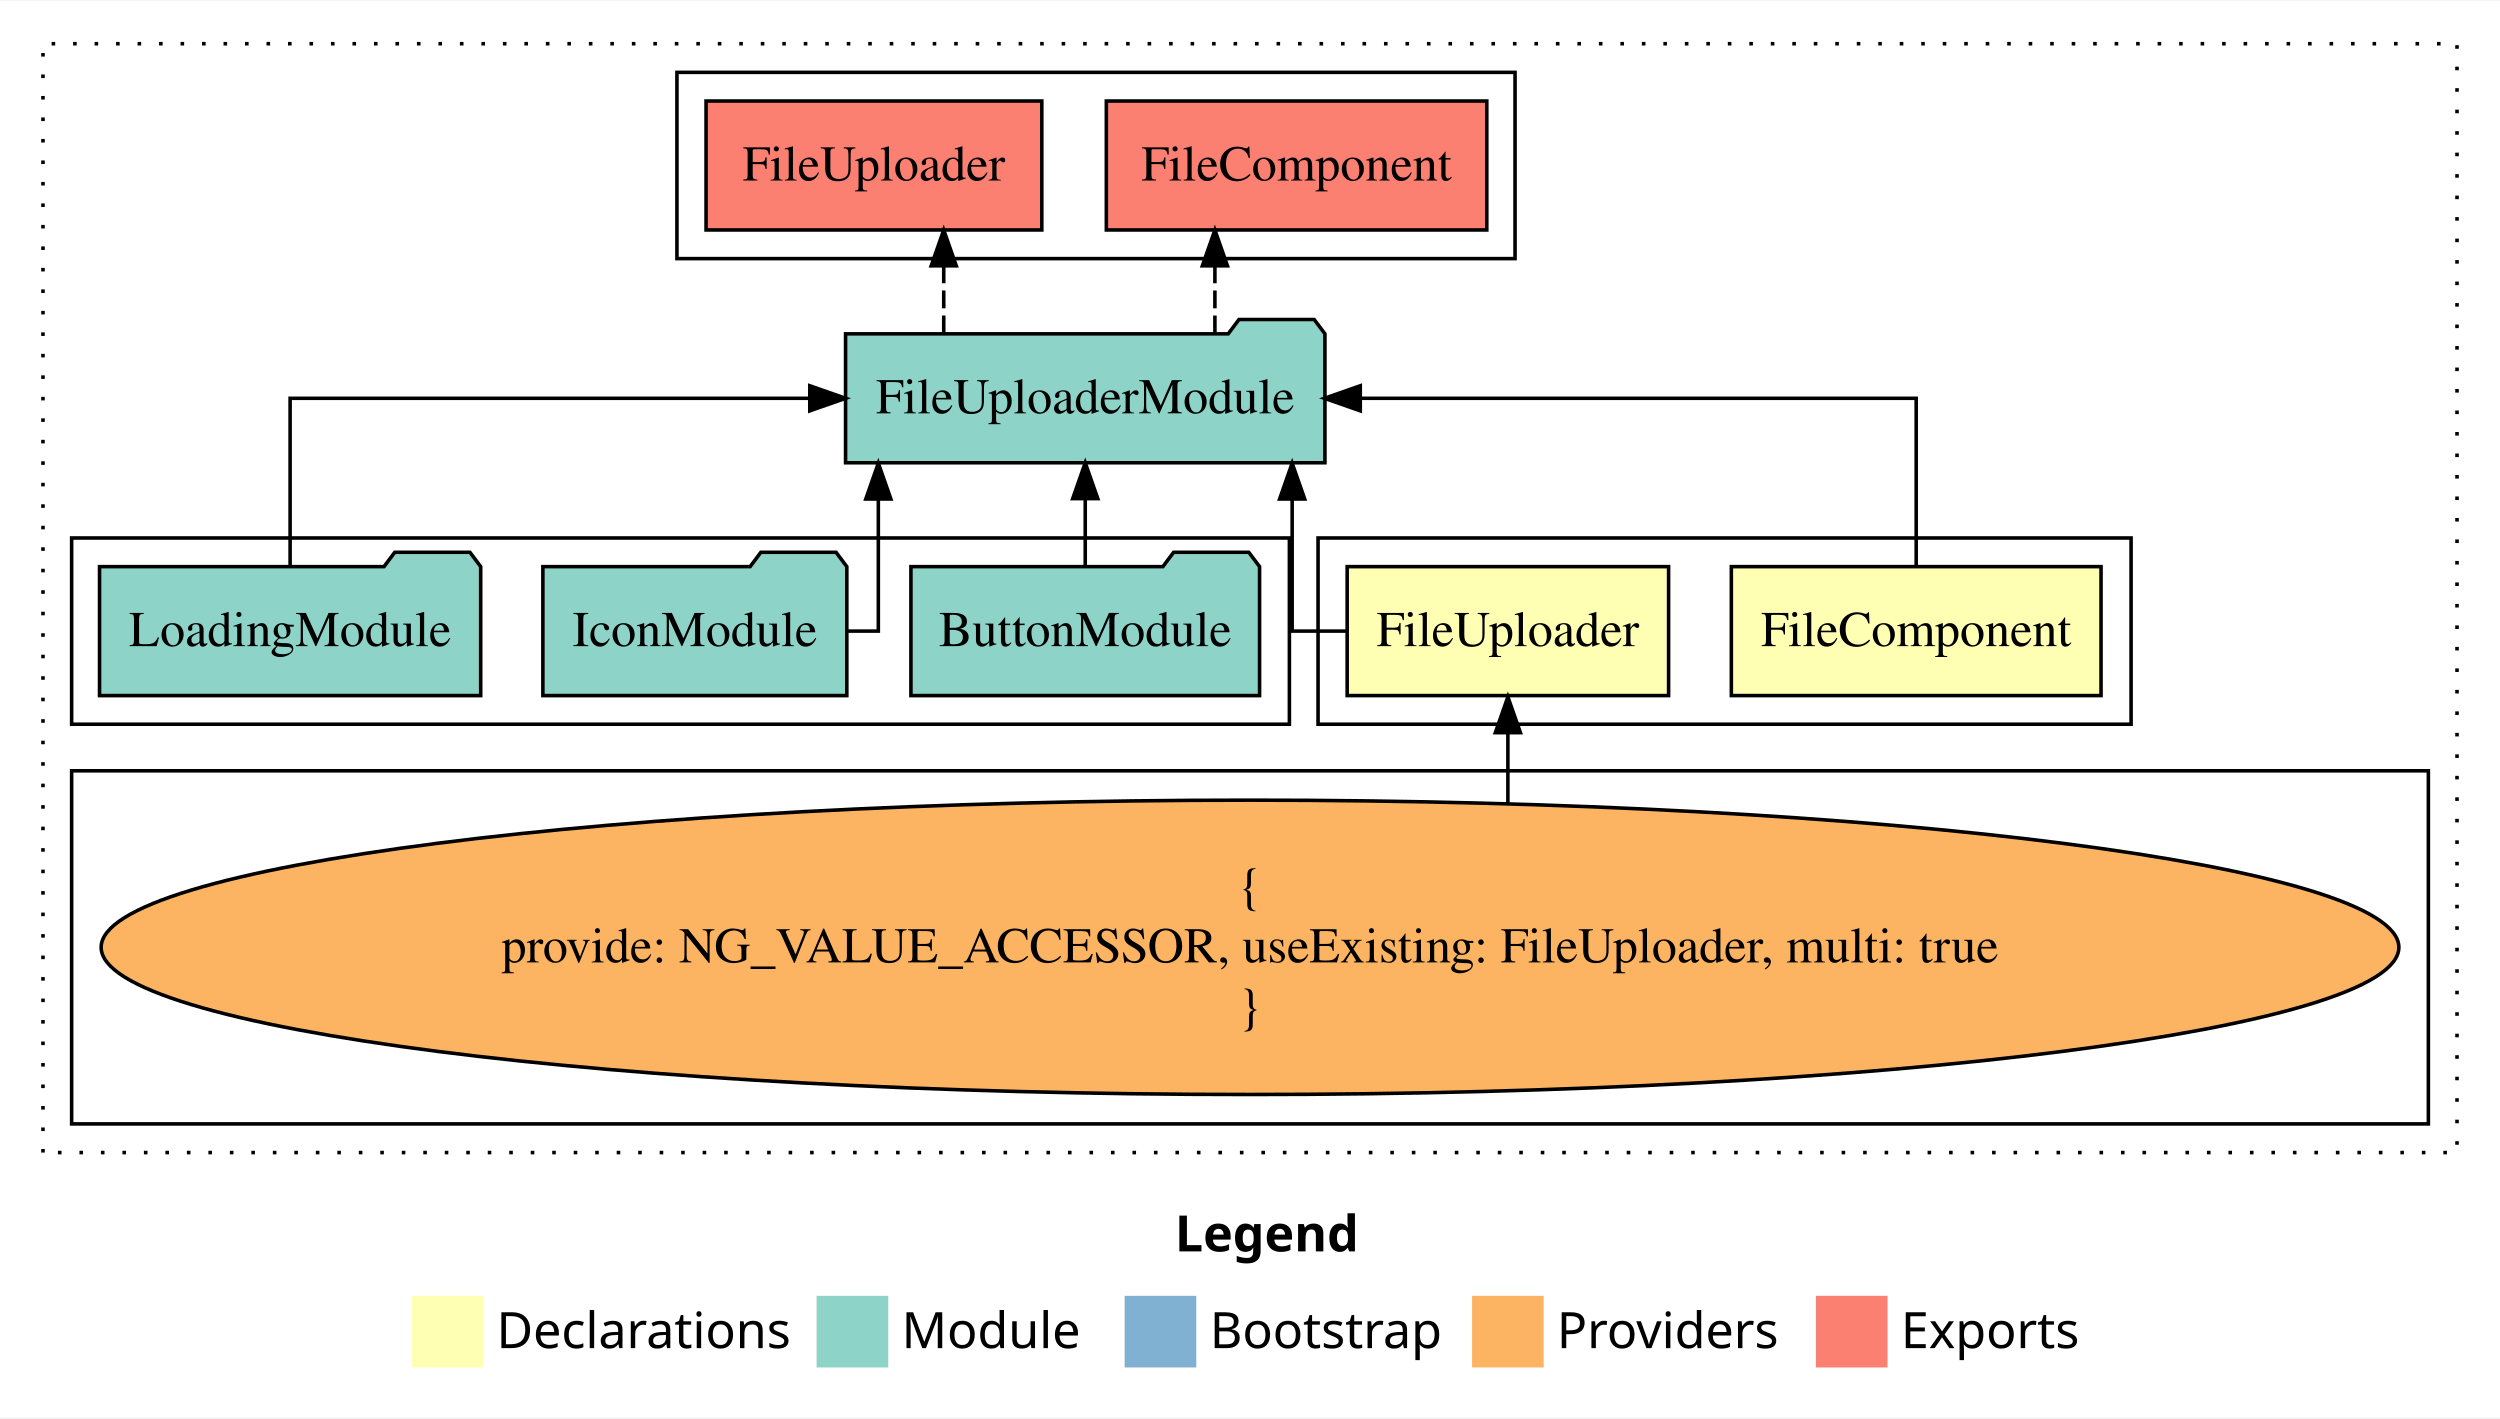
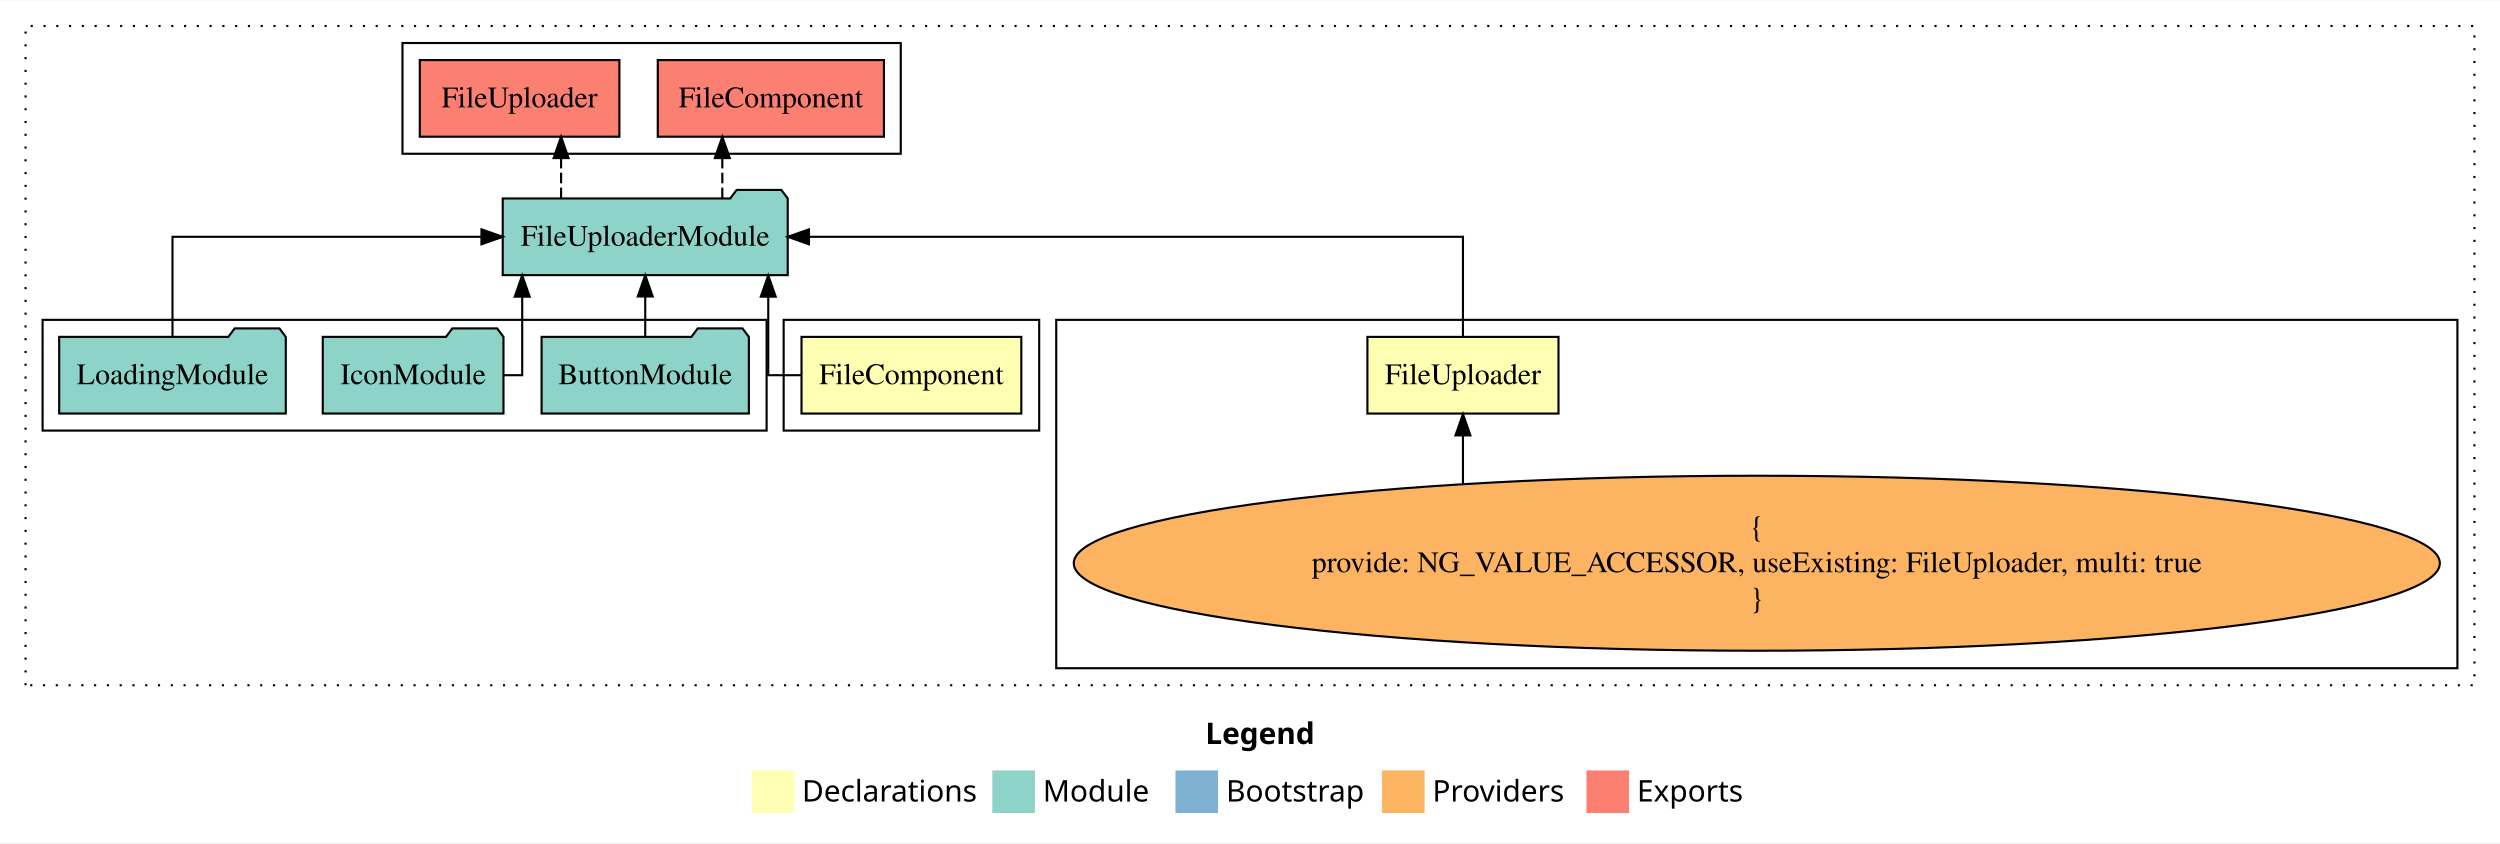
- <svg xmlns="http://www.w3.org/2000/svg" width="698pt" height="396pt" viewBox="0.00 0.00 698.00 395.59">
+ <svg xmlns="http://www.w3.org/2000/svg" width="1174pt" height="396pt" viewBox="0.00 0.00 1174.00 395.59">
  <g id="graph0" class="graph" transform="scale(1 1) rotate(0) translate(4 391.59)">
-     <polygon fill="white" stroke="transparent" points="-4,4 -4,-391.59 694,-391.59 694,4 -4,4" />
-     <text text-anchor="start" x="324.01" y="-42.4" font-family="Times-12" font-weight="bold" font-size="14.00">Legend</text>
-     <polygon fill="#ffffb3" stroke="transparent" points="111,-10 111,-30 131,-30 131,-10 111,-10" />
-     <text text-anchor="start" x="134.63" y="-15.4" font-family="Times-12" font-size="14.00">  Declarations</text>
-     <polygon fill="#8dd3c7" stroke="transparent" points="224,-10 224,-30 244,-30 244,-10 224,-10" />
-     <text text-anchor="start" x="247.73" y="-15.4" font-family="Times-12" font-size="14.00">  Module</text>
-     <polygon fill="#80b1d3" stroke="transparent" points="310,-10 310,-30 330,-30 330,-10 310,-10" />
-     <text text-anchor="start" x="333.78" y="-15.4" font-family="Times-12" font-size="14.00">  Bootstrap</text>
-     <polygon fill="#fdb462" stroke="transparent" points="407,-10 407,-30 427,-30 427,-10 407,-10" />
-     <text text-anchor="start" x="430.67" y="-15.4" font-family="Times-12" font-size="14.00">  Providers</text>
-     <polygon fill="#fb8072" stroke="transparent" points="503,-10 503,-30 523,-30 523,-10 503,-10" />
-     <text text-anchor="start" x="526.73" y="-15.4" font-family="Times-12" font-size="14.00">  Exports</text>
+     <polygon fill="white" stroke="transparent" points="-4,4 -4,-391.59 1170,-391.59 1170,4 -4,4" />
+     <text text-anchor="start" x="562.01" y="-42.4" font-family="Times-12" font-weight="bold" font-size="14.00">Legend</text>
+     <polygon fill="#ffffb3" stroke="transparent" points="349,-10 349,-30 369,-30 369,-10 349,-10" />
+     <text text-anchor="start" x="372.63" y="-15.4" font-family="Times-12" font-size="14.00">  Declarations</text>
+     <polygon fill="#8dd3c7" stroke="transparent" points="462,-10 462,-30 482,-30 482,-10 462,-10" />
+     <text text-anchor="start" x="485.73" y="-15.4" font-family="Times-12" font-size="14.00">  Module</text>
+     <polygon fill="#80b1d3" stroke="transparent" points="548,-10 548,-30 568,-30 568,-10 548,-10" />
+     <text text-anchor="start" x="571.78" y="-15.4" font-family="Times-12" font-size="14.00">  Bootstrap</text>
+     <polygon fill="#fdb462" stroke="transparent" points="645,-10 645,-30 665,-30 665,-10 645,-10" />
+     <text text-anchor="start" x="668.67" y="-15.4" font-family="Times-12" font-size="14.00">  Providers</text>
+     <polygon fill="#fb8072" stroke="transparent" points="741,-10 741,-30 761,-30 761,-10 741,-10" />
+     <text text-anchor="start" x="764.73" y="-15.4" font-family="Times-12" font-size="14.00">  Exports</text>
    <g id="clust1" class="cluster">
-       <polygon fill="none" stroke="black" stroke-dasharray="1,5" points="8,-70 8,-379.59 682,-379.59 682,-70 8,-70" />
+       <polygon fill="none" stroke="black" stroke-dasharray="1,5" points="8,-70 8,-379.59 1158,-379.59 1158,-70 8,-70" />
+     </g>
+     <g id="clust4" class="cluster">
+       <polygon fill="none" stroke="black" points="492,-78 492,-241.59 1150,-241.59 1150,-78 492,-78" />
+     </g>
+     <g id="clust2" class="cluster">
+       <polygon fill="none" stroke="black" points="364,-189.59 364,-241.59 484,-241.59 484,-189.59 364,-189.59" />
    </g>
    <g id="clust6" class="cluster">
      <polygon fill="none" stroke="black" points="185,-319.59 185,-371.59 419,-371.59 419,-319.59 185,-319.59" />
-     </g>
-     <g id="clust2" class="cluster">
-       <polygon fill="none" stroke="black" points="364,-189.59 364,-241.59 591,-241.59 591,-189.59 364,-189.59" />
-     </g>
-     <g id="clust4" class="cluster">
-       <polygon fill="none" stroke="black" points="16,-78 16,-176.59 674,-176.59 674,-78 16,-78" />
    </g>
    <g id="clust5" class="cluster">
      <polygon fill="none" stroke="black" points="16,-189.59 16,-241.59 356,-241.59 356,-189.59 16,-189.59" />
    </g>
    <g id="node1" class="node">
-       <polygon fill="#ffffb3" stroke="black" points="582.61,-233.59 479.39,-233.59 479.39,-197.59 582.61,-197.59 582.61,-233.59" />
-       <text text-anchor="middle" x="531" y="-211.39" font-family="Times,serif" font-size="14.00">FileComponent</text>
+       <polygon fill="#ffffb3" stroke="black" points="475.61,-233.59 372.39,-233.59 372.39,-197.59 475.61,-197.59 475.61,-233.59" />
+       <text text-anchor="middle" x="424" y="-211.39" font-family="Times,serif" font-size="14.00">FileComponent</text>
    </g>
    <g id="node3" class="node">
      <polygon fill="#8dd3c7" stroke="black" points="365.92,-298.59 362.92,-302.59 341.92,-302.59 338.92,-298.59 232.08,-298.59 232.08,-262.59 365.92,-262.59 365.92,-298.59" />
      <text text-anchor="middle" x="299" y="-276.39" font-family="Times,serif" font-size="14.00">FileUploaderModule</text>
    </g>
    <g id="edge1" class="edge">
-       <path fill="none" stroke="black" d="M531,-233.7C531,-252.93 531,-280.59 531,-280.59 531,-280.59 375.79,-280.59 375.79,-280.59" />
-       <polygon fill="black" stroke="black" points="375.79,-277.09 365.79,-280.59 375.79,-284.09 375.79,-277.09" />
+       <path fill="none" stroke="black" d="M372.36,-215.59C363.34,-215.59 356.77,-215.59 356.77,-215.59 356.77,-215.59 356.77,-252.48 356.77,-252.48" />
+       <polygon fill="black" stroke="black" points="353.27,-252.48 356.77,-262.48 360.27,-252.48 353.27,-252.48" />
    </g>
    <g id="node2" class="node">
-       <polygon fill="#ffffb3" stroke="black" points="461.87,-233.59 372.13,-233.59 372.13,-197.59 461.87,-197.59 461.87,-233.59" />
-       <text text-anchor="middle" x="417" y="-211.39" font-family="Times,serif" font-size="14.00">FileUploader</text>
+       <polygon fill="#ffffb3" stroke="black" points="727.87,-233.59 638.13,-233.59 638.13,-197.59 727.87,-197.59 727.87,-233.59" />
+       <text text-anchor="middle" x="683" y="-211.39" font-family="Times,serif" font-size="14.00">FileUploader</text>
    </g>
    <g id="edge2" class="edge">
-       <path fill="none" stroke="black" d="M371.97,-215.59C363.26,-215.59 356.77,-215.59 356.77,-215.59 356.77,-215.59 356.77,-252.48 356.77,-252.48" />
-       <polygon fill="black" stroke="black" points="353.27,-252.48 356.77,-262.48 360.27,-252.48 353.27,-252.48" />
+       <path fill="none" stroke="black" d="M683,-233.7C683,-252.93 683,-280.59 683,-280.59 683,-280.59 375.89,-280.59 375.89,-280.59" />
+       <polygon fill="black" stroke="black" points="375.89,-277.09 365.89,-280.59 375.89,-284.09 375.89,-277.09" />
    </g>
    <g id="node8" class="node">
      <polygon fill="#fb8072" stroke="black" points="411.11,-363.59 304.89,-363.59 304.89,-327.59 411.11,-327.59 411.11,-363.59" />
      <text text-anchor="middle" x="358" y="-341.39" font-family="Times,serif" font-size="14.00">FileComponent </text>
    </g>
    <g id="edge7" class="edge">
      <path fill="none" stroke="black" stroke-dasharray="5,2" d="M335.2,-298.7C335.2,-298.7 335.2,-317.58 335.2,-317.58" />
      <polygon fill="black" stroke="black" points="331.7,-317.58 335.2,-327.58 338.7,-317.58 331.7,-317.58" />
    </g>
    <g id="node9" class="node">
      <polygon fill="#fb8072" stroke="black" points="286.87,-363.59 193.13,-363.59 193.13,-327.59 286.87,-327.59 286.87,-363.59" />
      <text text-anchor="middle" x="240" y="-341.39" font-family="Times,serif" font-size="14.00">FileUploader </text>
    </g>
    <g id="edge8" class="edge">
      <path fill="none" stroke="black" stroke-dasharray="5,2" d="M259.49,-298.7C259.49,-298.7 259.49,-317.58 259.49,-317.58" />
      <polygon fill="black" stroke="black" points="255.99,-317.58 259.49,-327.58 262.99,-317.58 255.99,-317.58" />
    </g>
    <g id="node4" class="node">
-       <ellipse fill="#fdb462" stroke="black" cx="345" cy="-127.3" rx="320.76" ry="41.09" />
-       <text text-anchor="middle" x="345" y="-139.9" font-family="Times,serif" font-size="14.00">{</text>
-       <text text-anchor="middle" x="345" y="-123.1" font-family="Times,serif" font-size="14.00">    provide: NG_VALUE_ACCESSOR, useExisting: FileUploader, multi: true</text>
-       <text text-anchor="middle" x="345" y="-106.3" font-family="Times,serif" font-size="14.00">}</text>
+       <ellipse fill="#fdb462" stroke="black" cx="821" cy="-127.3" rx="320.76" ry="41.09" />
+       <text text-anchor="middle" x="821" y="-139.9" font-family="Times,serif" font-size="14.00">{</text>
+       <text text-anchor="middle" x="821" y="-123.1" font-family="Times,serif" font-size="14.00">    provide: NG_VALUE_ACCESSOR, useExisting: FileUploader, multi: true</text>
+       <text text-anchor="middle" x="821" y="-106.3" font-family="Times,serif" font-size="14.00">}</text>
    </g>
    <g id="edge3" class="edge">
-       <path fill="none" stroke="black" d="M417,-167.57C417,-167.57 417,-187.23 417,-187.23" />
-       <polygon fill="black" stroke="black" points="413.5,-187.23 417,-197.23 420.5,-187.23 413.5,-187.23" />
+       <path fill="none" stroke="black" d="M683,-164.74C683,-164.74 683,-187.34 683,-187.34" />
+       <polygon fill="black" stroke="black" points="679.5,-187.34 683,-197.34 686.5,-187.34 679.5,-187.34" />
    </g>
    <g id="node5" class="node">
      <polygon fill="#8dd3c7" stroke="black" points="347.67,-233.59 344.67,-237.59 323.67,-237.59 320.67,-233.59 250.33,-233.59 250.33,-197.59 347.67,-197.59 347.67,-233.59" />
      <text text-anchor="middle" x="299" y="-211.39" font-family="Times,serif" font-size="14.00">ButtonModule</text>
    </g>
    <g id="edge4" class="edge">
      <path fill="none" stroke="black" d="M299,-233.7C299,-233.7 299,-252.58 299,-252.58" />
      <polygon fill="black" stroke="black" points="295.5,-252.58 299,-262.58 302.5,-252.58 295.5,-252.58" />
    </g>
    <g id="node6" class="node">
      <polygon fill="#8dd3c7" stroke="black" points="232.43,-233.59 229.43,-237.59 208.43,-237.59 205.43,-233.59 147.57,-233.59 147.57,-197.59 232.43,-197.59 232.43,-233.59" />
      <text text-anchor="middle" x="190" y="-211.39" font-family="Times,serif" font-size="14.00">IconModule</text>
    </g>
    <g id="edge5" class="edge">
      <path fill="none" stroke="black" d="M232.31,-215.59C237.61,-215.59 241.23,-215.59 241.23,-215.59 241.23,-215.59 241.23,-252.48 241.23,-252.48" />
      <polygon fill="black" stroke="black" points="237.73,-252.48 241.23,-262.48 244.73,-252.48 237.73,-252.48" />
    </g>
    <g id="node7" class="node">
      <polygon fill="#8dd3c7" stroke="black" points="130.21,-233.59 127.21,-237.59 106.21,-237.59 103.21,-233.59 23.79,-233.59 23.79,-197.59 130.21,-197.59 130.21,-233.59" />
      <text text-anchor="middle" x="77" y="-211.39" font-family="Times,serif" font-size="14.00">LoadingModule</text>
    </g>
    <g id="edge6" class="edge">
      <path fill="none" stroke="black" d="M77,-233.7C77,-252.93 77,-280.59 77,-280.59 77,-280.59 222.09,-280.59 222.09,-280.59" />
      <polygon fill="black" stroke="black" points="222.09,-284.09 232.09,-280.59 222.09,-277.09 222.09,-284.09" />
    </g>
  </g>
</svg>
